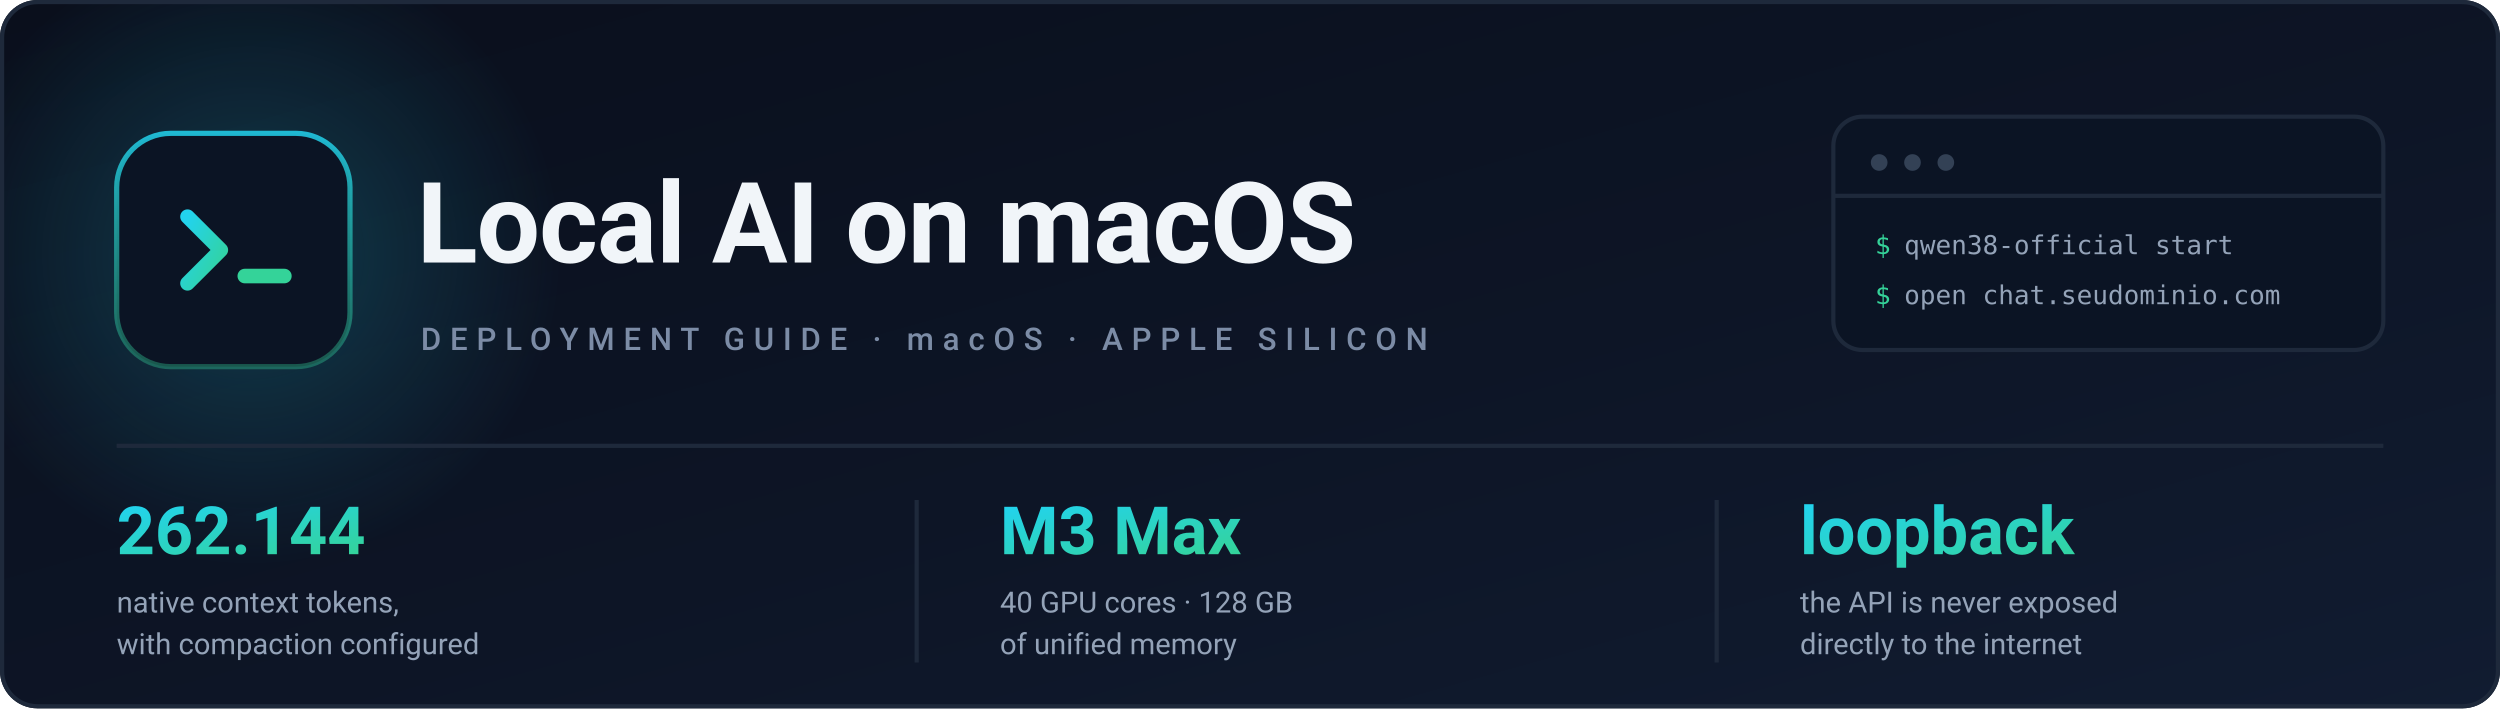
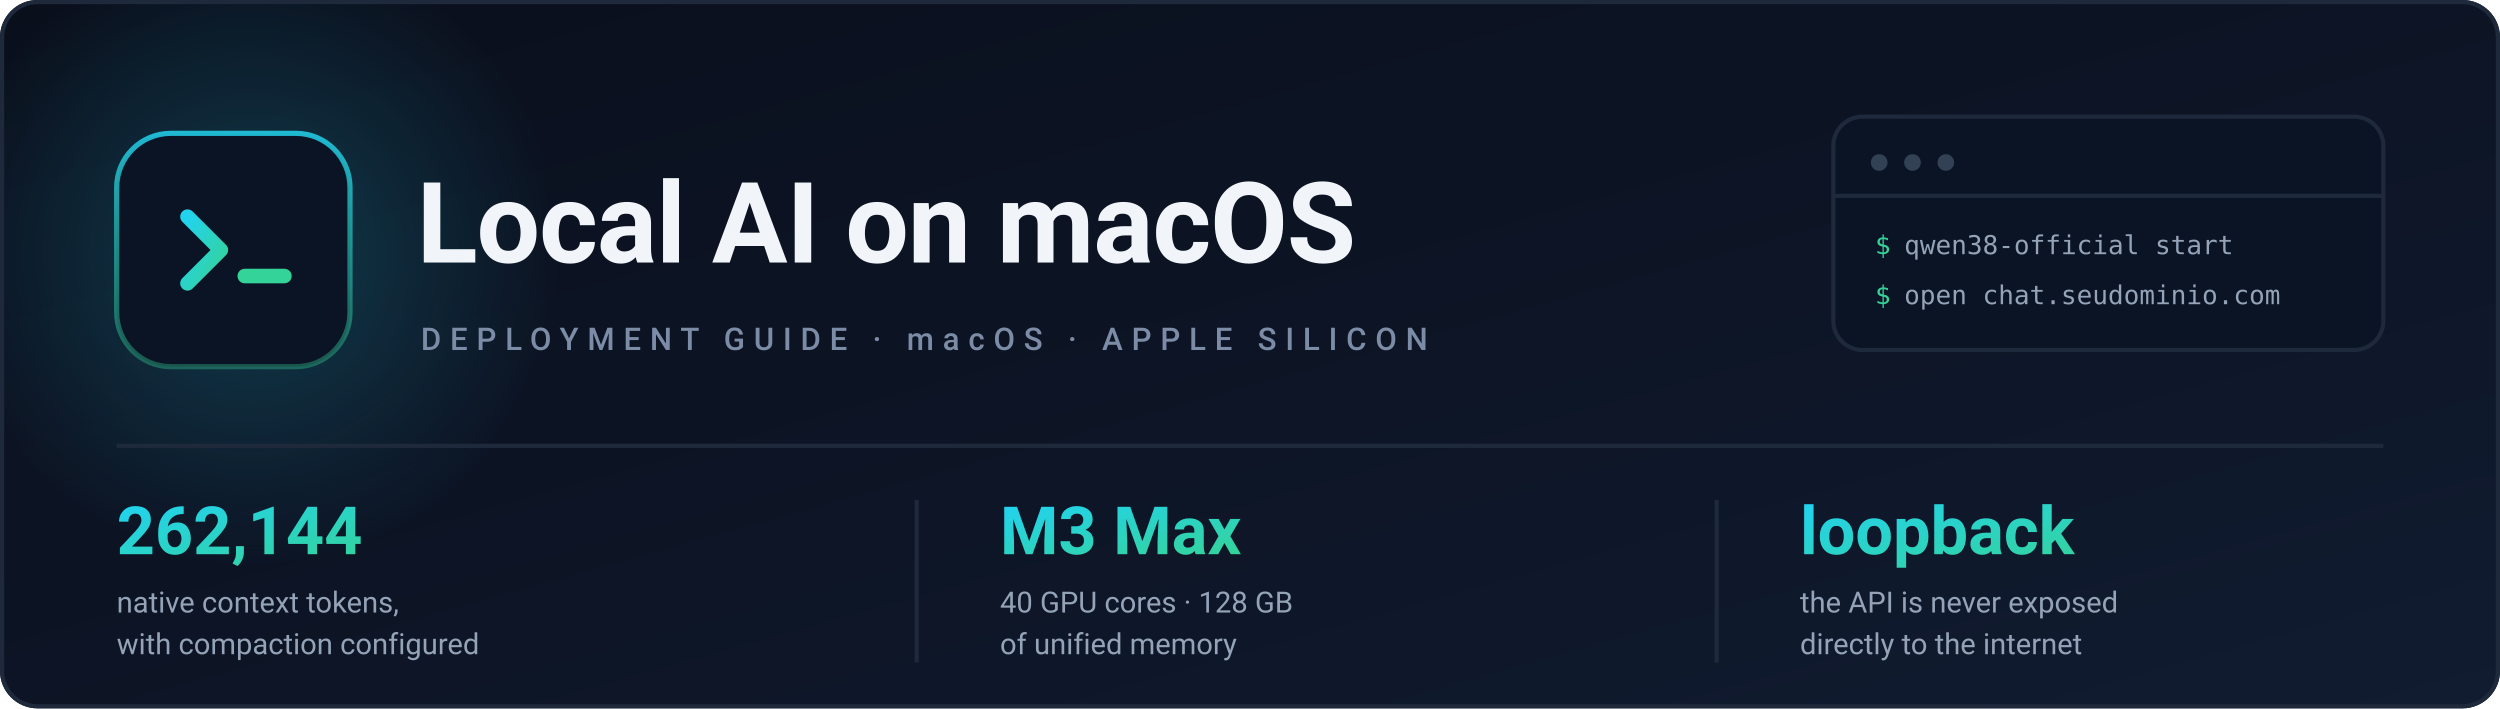
<svg xmlns="http://www.w3.org/2000/svg" viewBox="0 0 1200 340" width="1200" height="340" role="img" aria-labelledby="titulo descricao">
  <defs>
    <linearGradient id="fundo" x1="0" y1="0" x2="1" y2="1">
      <stop offset="0%" stop-color="#0A0F1C" />
      <stop offset="55%" stop-color="#0D1526" />
      <stop offset="100%" stop-color="#111C31" />
    </linearGradient>
    <linearGradient id="acento" x1="0" y1="0" x2="1" y2="1">
      <stop offset="0%" stop-color="#22D3EE" />
      <stop offset="100%" stop-color="#34D399" />
    </linearGradient>
    <radialGradient id="brilho" cx="0.5" cy="0.5" r="0.5">
      <stop offset="0%" stop-color="#22D3EE" stop-opacity="0.22" />
      <stop offset="100%" stop-color="#22D3EE" stop-opacity="0" />
    </radialGradient>
    <linearGradient id="borda" x1="0" y1="0" x2="0" y2="1">
      <stop offset="0%" stop-color="#22D3EE" stop-opacity="0.85" />
      <stop offset="100%" stop-color="#34D399" stop-opacity="0.35" />
    </linearGradient>
  </defs>
  <rect width="1200" height="340" rx="18" fill="url(#fundo)" />
  <circle cx="120" cy="122" r="150" fill="url(#brilho)" />
  <rect x="1" y="1" width="1198" height="338" rx="17" fill="none" stroke="#1E293B" stroke-width="2" />
  <g>
    <rect x="56" y="64" width="112" height="112" rx="26" fill="#0B1424" stroke="url(#borda)" stroke-width="2.5" />
    <polyline points="90,104 106,120 90,136" fill="none" stroke="url(#acento)" stroke-width="7" stroke-linecap="round" stroke-linejoin="round" />
    <rect x="114" y="129" width="26" height="7" rx="3.5" fill="#34D399" />
  </g>
  <text x="200" y="126" font-family="system-ui, -apple-system, 'Segoe UI', Roboto, Helvetica, Arial, sans-serif" font-size="54" font-weight="700" fill="#F1F5F9" letter-spacing="-0.5">Local AI on macOS</text>
  <text x="202" y="168" font-family="system-ui, -apple-system, 'Segoe UI', Roboto, Helvetica, Arial, sans-serif" font-size="15" font-weight="500" fill="#7C8CA6" letter-spacing="4.2">DEPLOYMENT GUIDE · macOS · APPLE SILICON</text>
  <g>
    <rect x="880" y="56" width="264" height="112" rx="14" fill="#0B1424" stroke="#1E293B" stroke-width="2" />
    <circle cx="902" cy="78" r="4" fill="#334155" />
    <circle cx="918" cy="78" r="4" fill="#334155" />
    <circle cx="934" cy="78" r="4" fill="#334155" />
    <line x1="880" y1="94" x2="1144" y2="94" stroke="#1E293B" stroke-width="2" />
    <g font-family="ui-monospace, SFMono-Regular, Menlo, Consolas, monospace" font-size="12.5">
      <text x="900" y="122" fill="#34D399">$</text>
      <text x="914" y="122" fill="#94A3B8">qwen38-official start</text>
      <text x="900" y="146" fill="#34D399">$</text>
      <text x="914" y="146" fill="#94A3B8">open chat.seudominio.com</text>
    </g>
  </g>
  <line x1="56" y1="214" x2="1144" y2="214" stroke="#1E293B" stroke-width="2" />
  <g font-family="system-ui, -apple-system, 'Segoe UI', Roboto, Helvetica, Arial, sans-serif">
-     <text x="56" y="266" font-size="32" font-weight="700" fill="url(#acento)">262.144</text>
+     <text x="56" y="266" font-size="32" font-weight="700" fill="url(#acento)">262,144</text>
    <text x="56" y="294" font-size="14" fill="#94A3B8">native context tokens,</text>
    <text x="56" y="314" font-size="14" fill="#94A3B8">with compaction configured</text>
    <line x1="440" y1="240" x2="440" y2="318" stroke="#1E293B" stroke-width="2" />
    <text x="480" y="266" font-size="32" font-weight="700" fill="url(#acento)">M3 Max</text>
    <text x="480" y="294" font-size="14" fill="#94A3B8">40 GPU cores · 128 GB</text>
    <text x="480" y="314" font-size="14" fill="#94A3B8">of unified memory</text>
    <line x1="824" y1="240" x2="824" y2="318" stroke="#1E293B" stroke-width="2" />
    <text x="864" y="266" font-size="32" font-weight="700" fill="url(#acento)">loopback</text>
    <text x="864" y="294" font-size="14" fill="#94A3B8">the API is never exposed</text>
    <text x="864" y="314" font-size="14" fill="#94A3B8">directly to the internet</text>
  </g>
</svg>
